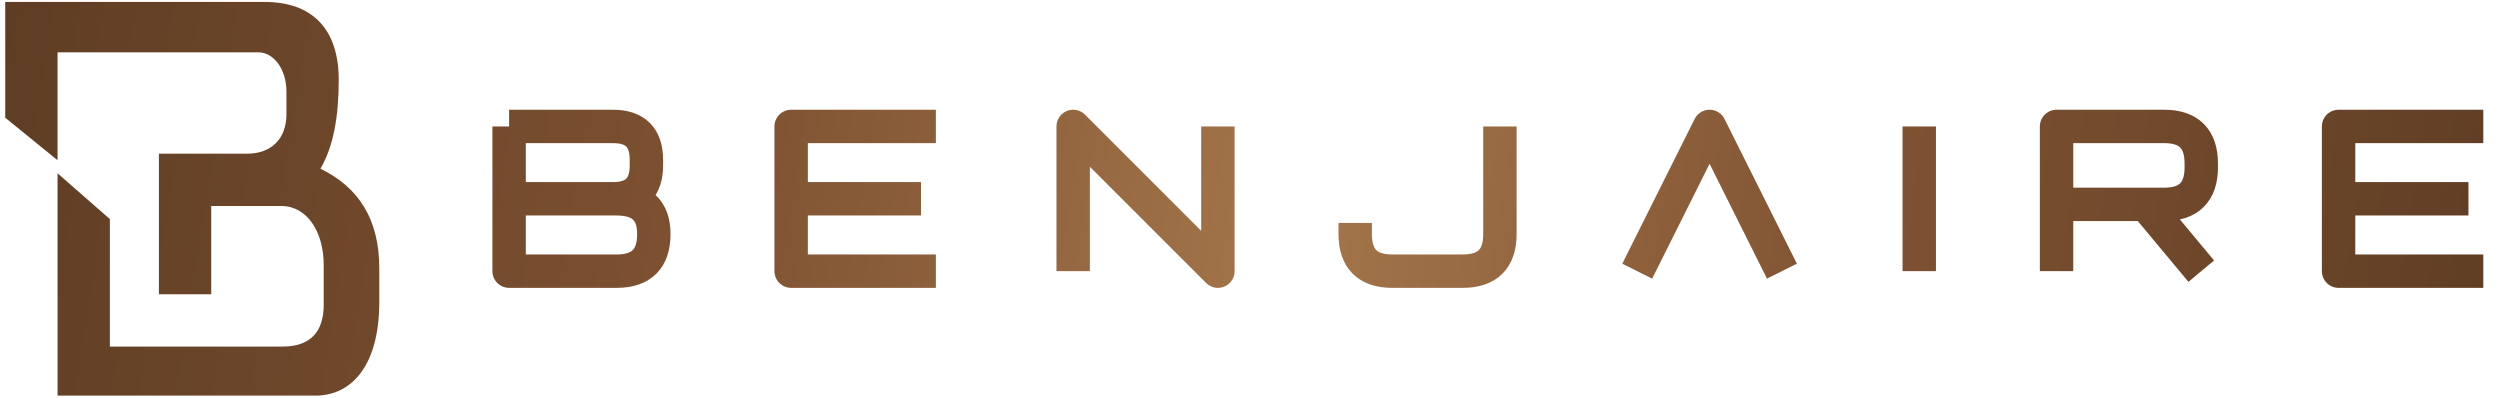
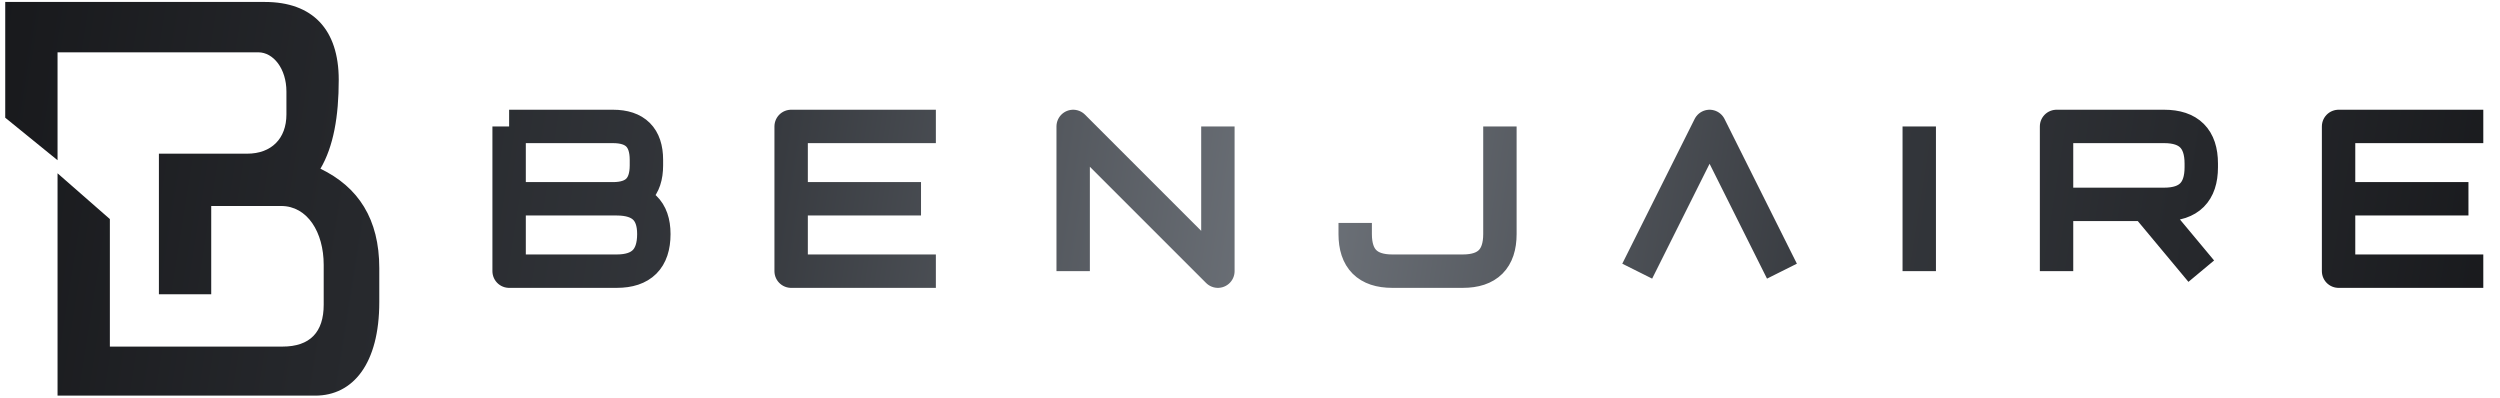
<svg xmlns="http://www.w3.org/2000/svg" viewBox="0 0 3823 608" role="img" aria-label="Benjaire">
  <defs>
    <linearGradient id="bj-lockup-horizontal" gradientUnits="userSpaceOnUse" x1="0" y1="0" x2="3823" y2="608">
-       <stop offset="0" stop-color="#5e3d24" />
-       <stop offset="0.3" stop-color="#7f5232" />
-       <stop offset="0.52" stop-color="#a5764b" />
-       <stop offset="0.74" stop-color="#7f5232" />
-       <stop offset="1" stop-color="#5e3d24" />
+       <stop offset="0" stop-color="#18191c" />
+       <stop offset="0.3" stop-color="#34373c" />
+       <stop offset="0.52" stop-color="#6e737a" />
+       <stop offset="0.74" stop-color="#34373c" />
+       <stop offset="1" stop-color="#18191c" />
    </linearGradient>
  </defs>
  <path fill="url(#bj-lockup-horizontal)" d="M3 3 H405 C478 3 518 45 518 122 C518 178 510 224 490 258 C548 286 580 335 580 410 V462 C580 556 540 605 482 605 H88 V265 L168 335 V530 H432 C474 530 495 508 495 466 V405 C495 355 470 315 430 315 H323 V450 H243 V235 H378 C415 235 438 212 438 175 V140 C438 105 418 80 395 80 H88 V245 L8 180 V3 Z" />
  <path fill="none" stroke="url(#bj-lockup-horizontal)" stroke-width="51.072" stroke-linejoin="round" d="M778.54 193.34 V414.66 H943.1 Q999.85 414.66 999.85 357.91 V357.91 Q999.85 304 943.1 304 H778.54 M778.54 193.34 H937.43 Q988.5 193.34 988.5 244.42 V252.93 Q988.5 304 937.43 304 M1431.12 193.34 H1209.81 V414.66 H1431.12 M1209.81 304 H1408.42 M1641.09 414.66 V193.34 L1862.4 414.66 V193.34 M2293.67 193.34 V357.91 Q2293.67 414.66 2236.93 414.66 H2129.11 Q2072.36 414.66 2072.36 357.91 V340.89 M2503.63 414.66 L2614.29 193.34 L2724.95 414.66 M2934.91 193.34 V414.66 M3144.87 414.66 V193.34 H3309.44 Q3366.18 193.34 3366.18 250.09 V255.77 Q3366.18 312.51 3309.44 312.51 H3144.87 M3281.06 312.51 L3366.18 414.66 M3797.46 193.34 H3576.15 V414.66 H3797.46 M3576.15 304 H3774.76" />
</svg>
